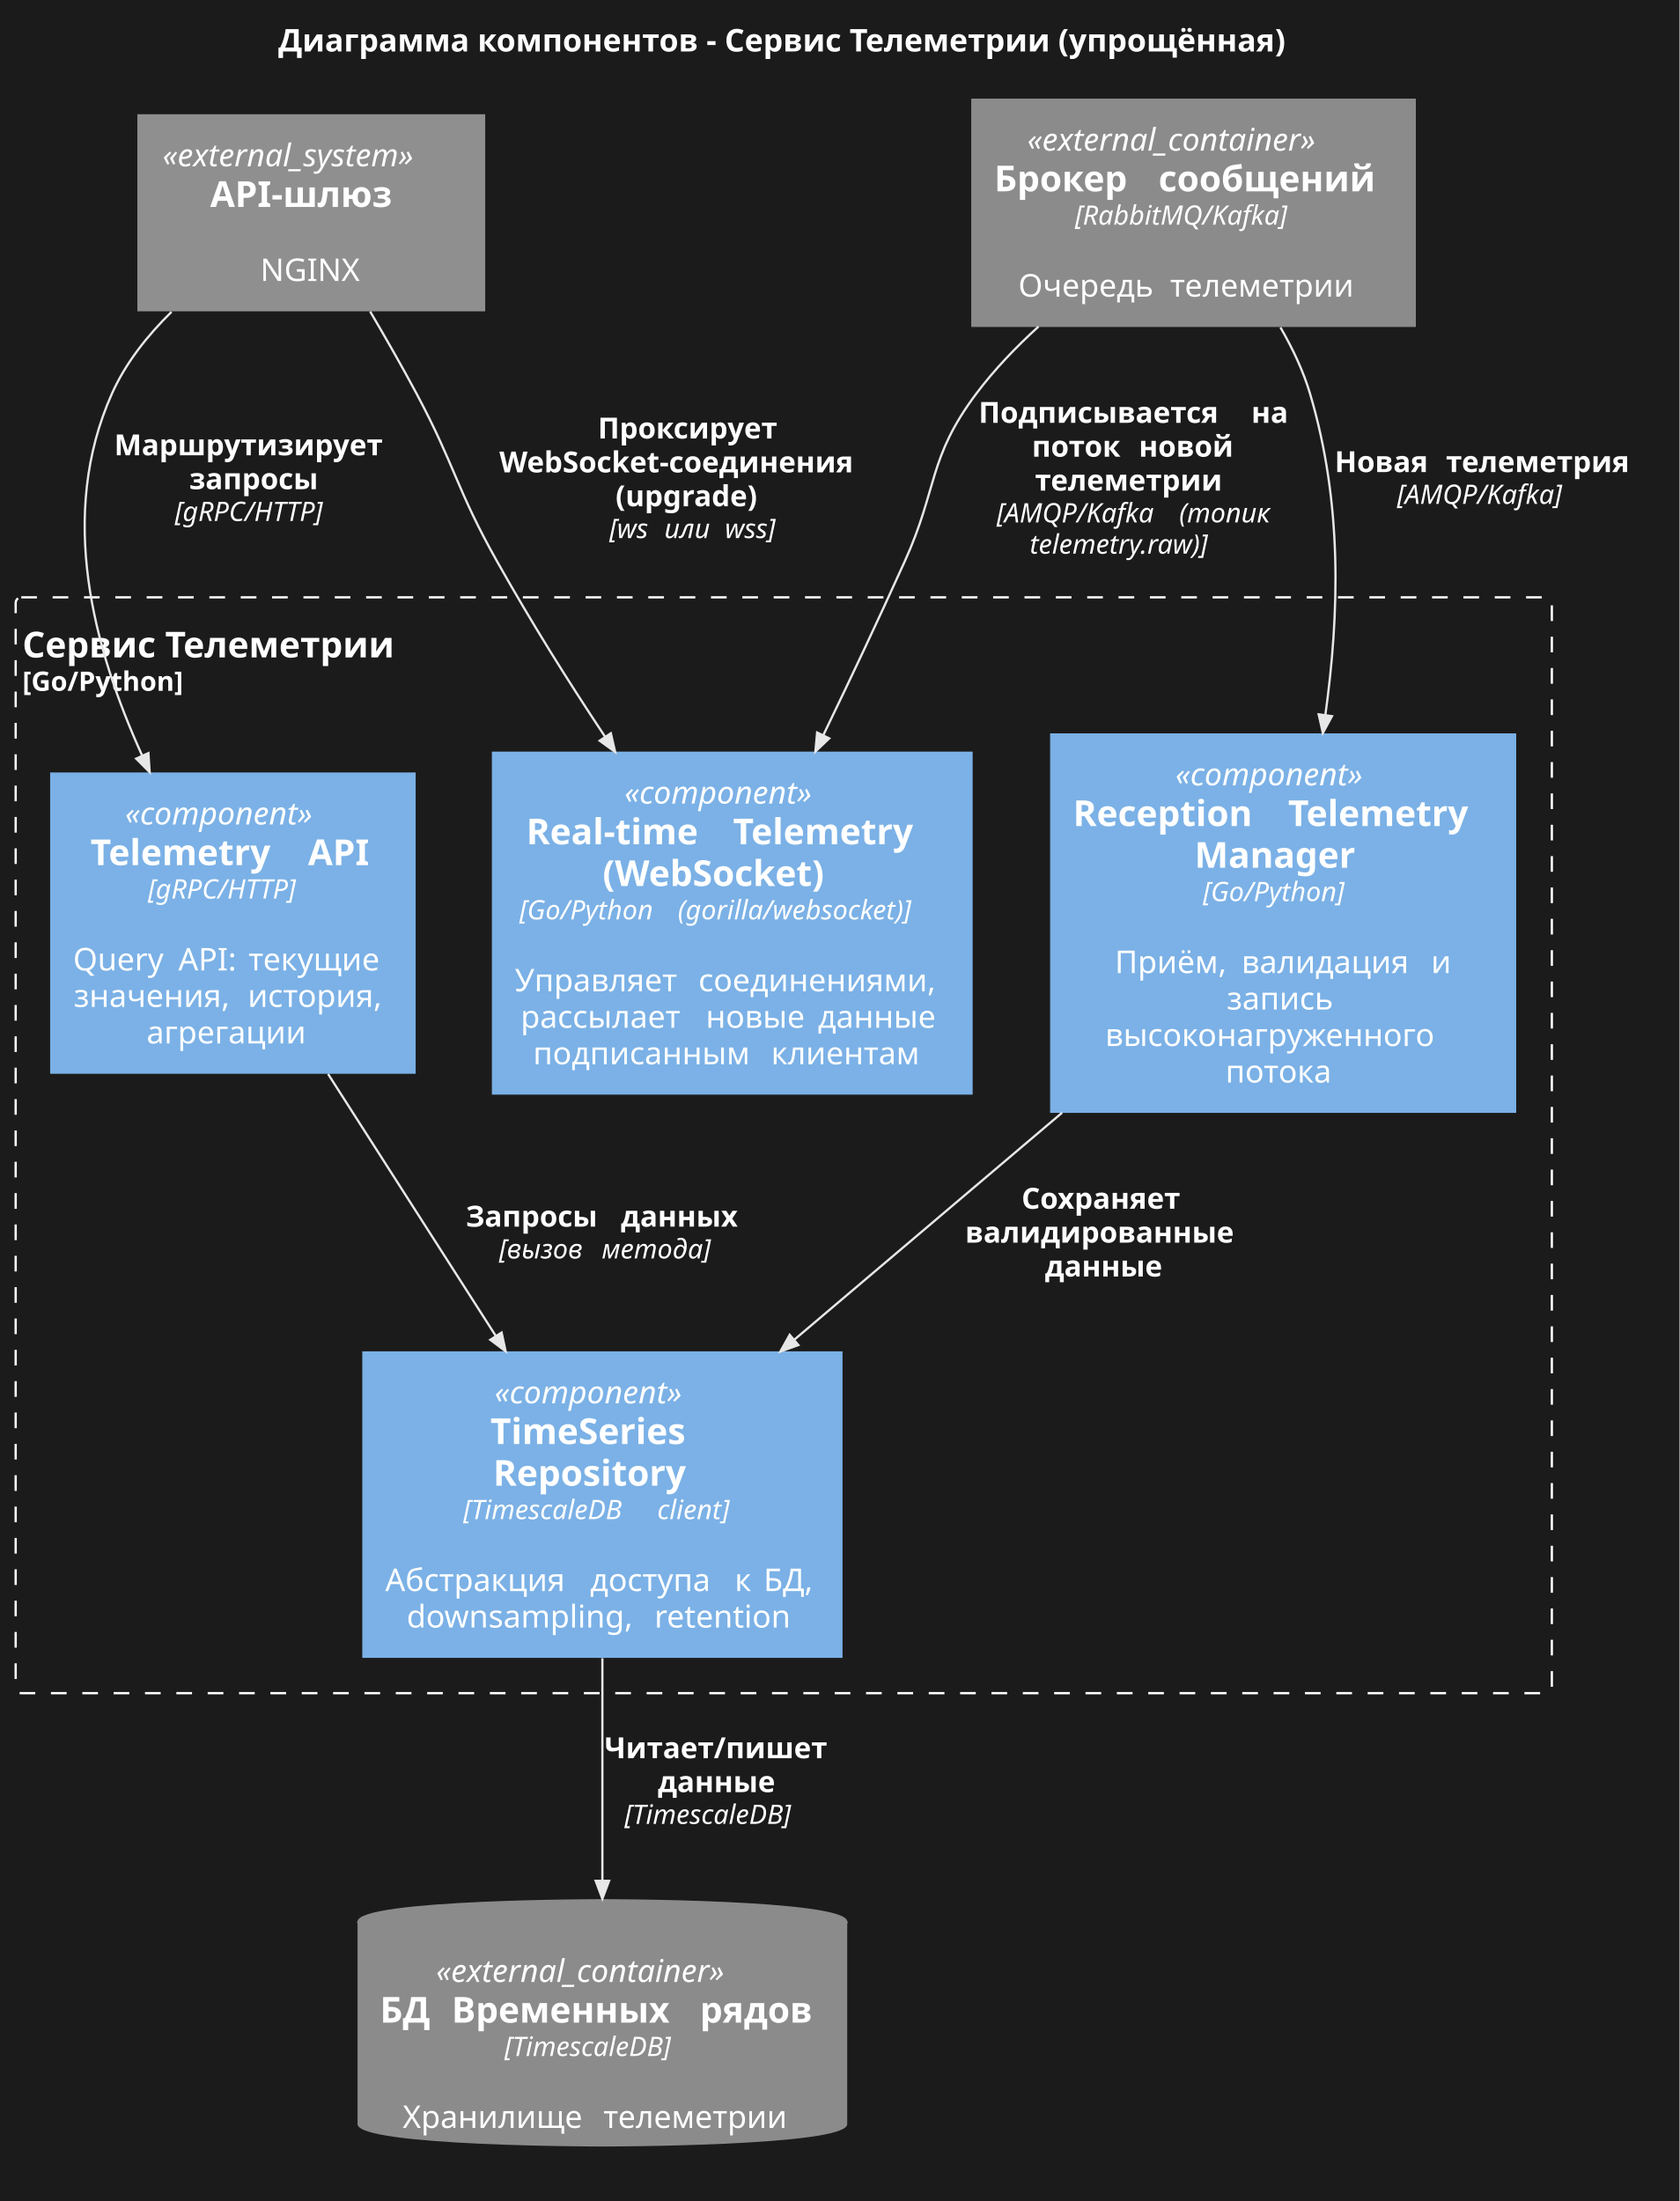
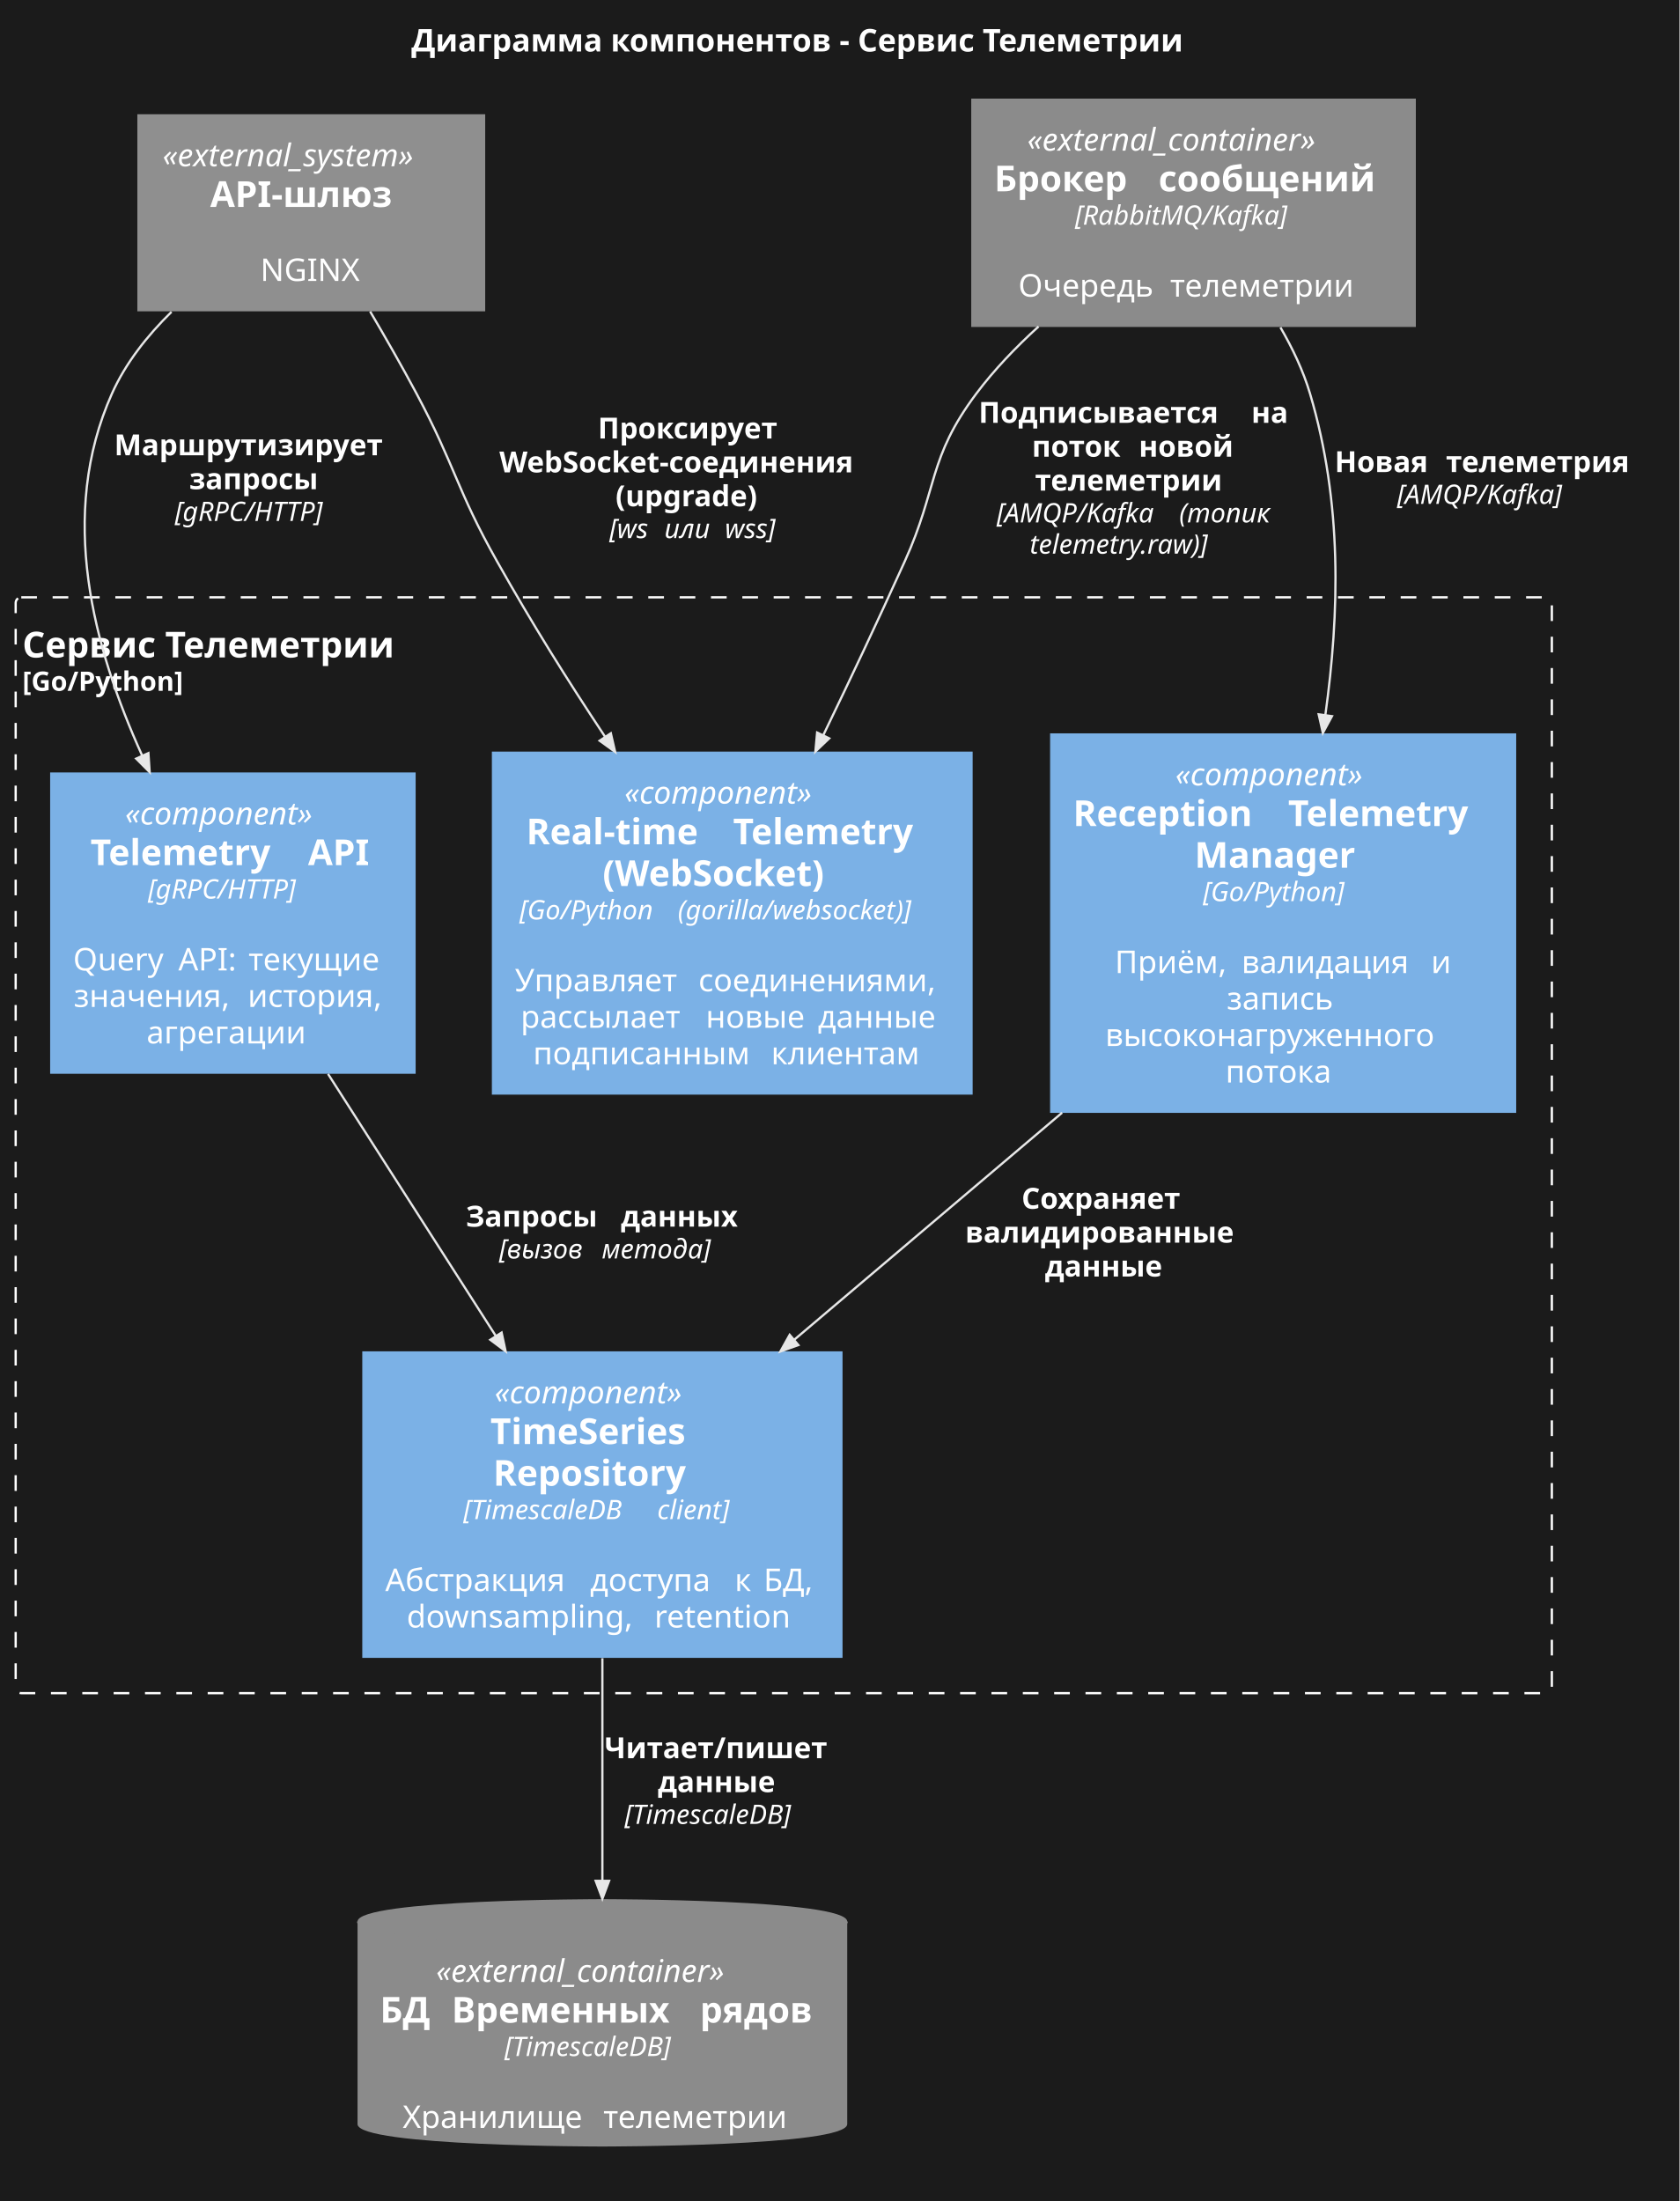
<svg xmlns="http://www.w3.org/2000/svg" contentstyletype="text/css" data-diagram-type="DESCRIPTION" height="983px" preserveAspectRatio="xMidYMid meet" style="width: 750px; height: 983px; background: rgb(27, 27, 27); overflow: hidden; user-select: none; touch-action: none; cursor: move;" version="1.1" viewBox="0 0 750 983" width="750px" zoomAndPan="magnify" class="diagram">
  <defs />
  <g style="user-select: none; touch-action: none; transform-origin: 0px 0px; transition: none; transform: scale(1) translate(0px, 0px);">
    <rect fill="#1B1B1B" height="983" style="stroke:none;stroke-width:1;" width="750" x="0" y="0" />
    <g class="title" data-source-line="1">
-       <text fill="#FFFFFF" font-family="sans-serif" font-size="14" font-weight="700" lengthAdjust="spacing" textLength="494.546" x="124.283" y="22.995">Диаграмма компонентов - Сервис Телеметрии (упрощённая)</text>
+       <text fill="#FFFFFF" font-family="sans-serif" font-size="14" font-weight="700" lengthAdjust="spacing" textLength="375.683" x="183.715" y="22.995">Диаграмма компонентов - Сервис Телеметрии</text>
    </g>
    <g class="cluster" data-qualified-name="telemetryService" data-source-line="1666" id="ent0005">
      <rect fill="none" height="489.41" rx="2.5" ry="2.5" style="stroke:#FFFFFF;stroke-width:1;stroke-dasharray:7,7;" width="686" x="7" y="266.777" />
      <text fill="#FFFFFF" font-family="sans-serif" font-size="0" font-style="italic" lengthAdjust="spacing" textLength="0" x="350" y="268.777">«boundary»</text>
      <text fill="#FFFFFF" font-family="sans-serif" font-size="16" font-weight="700" lengthAdjust="spacing" textLength="181.852" x="10" y="293.628">Сервис Телеметрии</text>
      <text fill="#FFFFFF" font-family="sans-serif" font-size="12" font-weight="700" lengthAdjust="spacing" textLength="81.129" x="10" y="308.541">[Go/Python]</text>
    </g>
    <g class="entity" data-qualified-name="telemetryService.telemetryApi" data-source-line="83" id="ent0006">
      <rect fill="#7BB1E6" height="134.078" style="stroke:#7BB1E6;stroke-width:0.5;" width="162.721" x="22.64" y="345.237" />
      <text fill="#FFFFFF" font-family="sans-serif" font-size="14" font-style="italic" lengthAdjust="spacing" textLength="96.332" x="55.834" y="368.232">«component»</text>
      <text fill="#FFFFFF" font-family="sans-serif" font-size="16" font-weight="700" lengthAdjust="spacing" textLength="91.594" x="40.387" y="386.385">Telemetry</text>
      <text fill="#FFFFFF" font-family="sans-serif" font-size="16" font-weight="700" lengthAdjust="spacing" textLength="5.57" x="131.981" y="386.385"> </text>
      <text fill="#FFFFFF" font-family="sans-serif" font-size="16" font-weight="700" lengthAdjust="spacing" textLength="30.062" x="137.551" y="386.385">API</text>
      <text fill="#FFFFFF" font-family="sans-serif" font-size="12" font-style="italic" lengthAdjust="spacing" textLength="75.897" x="66.052" y="401.297">[gRPC/HTTP]</text>
      <text fill="#FFFFFF" font-family="sans-serif" font-size="14" lengthAdjust="spacing" textLength="4.45" x="101.775" y="417.123"> </text>
      <text fill="#FFFFFF" font-family="sans-serif" font-size="14" lengthAdjust="spacing" textLength="42.547" x="32.64" y="433.42">Query</text>
      <text fill="#FFFFFF" font-family="sans-serif" font-size="14" lengthAdjust="spacing" textLength="4.45" x="75.187" y="433.42"> </text>
      <text fill="#FFFFFF" font-family="sans-serif" font-size="14" lengthAdjust="spacing" textLength="26.865" x="79.637" y="433.42">API:</text>
      <text fill="#FFFFFF" font-family="sans-serif" font-size="14" lengthAdjust="spacing" textLength="4.45" x="106.502" y="433.42"> </text>
      <text fill="#FFFFFF" font-family="sans-serif" font-size="14" lengthAdjust="spacing" textLength="64.408" x="110.953" y="433.42">текущие</text>
      <text fill="#FFFFFF" font-family="sans-serif" font-size="14" lengthAdjust="spacing" textLength="73.186" x="32.995" y="449.716">значения,</text>
      <text fill="#FFFFFF" font-family="sans-serif" font-size="14" lengthAdjust="spacing" textLength="4.45" x="106.181" y="449.716"> </text>
      <text fill="#FFFFFF" font-family="sans-serif" font-size="14" lengthAdjust="spacing" textLength="64.374" x="110.631" y="449.716">история,</text>
      <text fill="#FFFFFF" font-family="sans-serif" font-size="14" lengthAdjust="spacing" textLength="77.096" x="65.453" y="466.013">агрегации</text>
    </g>
    <g class="entity" data-qualified-name="telemetryService.ReceptionTelemetryManager" data-source-line="83" id="ent0007">
      <rect fill="#7BB1E6" height="169" style="stroke:#7BB1E6;stroke-width:0.5;" width="207.641" x="469.18" y="327.777" />
      <text fill="#FFFFFF" font-family="sans-serif" font-size="14" font-style="italic" lengthAdjust="spacing" textLength="96.332" x="524.834" y="350.772">«component»</text>
      <text fill="#FFFFFF" font-family="sans-serif" font-size="16" font-weight="700" lengthAdjust="spacing" textLength="90.477" x="479.18" y="368.925">Reception</text>
      <text fill="#FFFFFF" font-family="sans-serif" font-size="16" font-weight="700" lengthAdjust="spacing" textLength="5.57" x="569.657" y="368.925"> </text>
      <text fill="#FFFFFF" font-family="sans-serif" font-size="16" font-weight="700" lengthAdjust="spacing" textLength="91.594" x="575.227" y="368.925">Telemetry</text>
      <text fill="#FFFFFF" font-family="sans-serif" font-size="16" font-weight="700" lengthAdjust="spacing" textLength="79.102" x="533.449" y="387.55">Manager</text>
      <text fill="#FFFFFF" font-family="sans-serif" font-size="12" font-style="italic" lengthAdjust="spacing" textLength="71.643" x="537.179" y="402.462">[Go/Python]</text>
      <text fill="#FFFFFF" font-family="sans-serif" font-size="14" lengthAdjust="spacing" textLength="4.45" x="570.775" y="418.288"> </text>
      <text fill="#FFFFFF" font-family="sans-serif" font-size="14" lengthAdjust="spacing" textLength="52.138" x="497.839" y="434.584">Приём,</text>
      <text fill="#FFFFFF" font-family="sans-serif" font-size="14" lengthAdjust="spacing" textLength="4.45" x="549.977" y="434.584"> </text>
      <text fill="#FFFFFF" font-family="sans-serif" font-size="14" lengthAdjust="spacing" textLength="80.186" x="554.427" y="434.584">валидация</text>
      <text fill="#FFFFFF" font-family="sans-serif" font-size="14" lengthAdjust="spacing" textLength="4.45" x="634.613" y="434.584"> </text>
      <text fill="#FFFFFF" font-family="sans-serif" font-size="14" lengthAdjust="spacing" textLength="9.099" x="639.063" y="434.584">и</text>
      <text fill="#FFFFFF" font-family="sans-serif" font-size="14" lengthAdjust="spacing" textLength="50.224" x="547.889" y="450.881">запись</text>
      <text fill="#FFFFFF" font-family="sans-serif" font-size="14" lengthAdjust="spacing" textLength="158.867" x="493.567" y="467.178">высоконагруженного</text>
      <text fill="#FFFFFF" font-family="sans-serif" font-size="14" lengthAdjust="spacing" textLength="51.475" x="547.263" y="483.475">потока</text>
    </g>
    <g class="entity" data-qualified-name="telemetryService.wsTelemetry" data-source-line="83" id="ent0008">
      <rect fill="#7BB1E6" height="152.703" style="stroke:#7BB1E6;stroke-width:0.5;" width="214.195" x="219.9" y="335.927" />
      <text fill="#FFFFFF" font-family="sans-serif" font-size="14" font-style="italic" lengthAdjust="spacing" textLength="96.332" x="278.832" y="358.922">«component»</text>
      <text fill="#FFFFFF" font-family="sans-serif" font-size="16" font-weight="700" lengthAdjust="spacing" textLength="86.75" x="235.041" y="377.075">Real-time</text>
      <text fill="#FFFFFF" font-family="sans-serif" font-size="16" font-weight="700" lengthAdjust="spacing" textLength="5.57" x="321.791" y="377.075"> </text>
      <text fill="#FFFFFF" font-family="sans-serif" font-size="16" font-weight="700" lengthAdjust="spacing" textLength="91.594" x="327.361" y="377.075">Telemetry</text>
      <text fill="#FFFFFF" font-family="sans-serif" font-size="16" font-weight="700" lengthAdjust="spacing" textLength="115.719" x="269.138" y="395.7">(WebSocket)</text>
      <text fill="#FFFFFF" font-family="sans-serif" font-size="12" font-style="italic" lengthAdjust="spacing" textLength="66.961" x="231.921" y="410.612">[Go/Python</text>
      <text fill="#FFFFFF" font-family="sans-serif" font-size="12" font-style="italic" lengthAdjust="spacing" textLength="3.814" x="298.881" y="410.612"> </text>
      <text fill="#FFFFFF" font-family="sans-serif" font-size="12" font-style="italic" lengthAdjust="spacing" textLength="119.379" x="302.696" y="410.612">(gorilla/websocket)]</text>
      <text fill="#FFFFFF" font-family="sans-serif" font-size="14" lengthAdjust="spacing" textLength="4.45" x="324.773" y="426.438"> </text>
      <text fill="#FFFFFF" font-family="sans-serif" font-size="14" lengthAdjust="spacing" textLength="77.54" x="229.9" y="442.735">Управляет</text>
      <text fill="#FFFFFF" font-family="sans-serif" font-size="14" lengthAdjust="spacing" textLength="4.45" x="307.44" y="442.735"> </text>
      <text fill="#FFFFFF" font-family="sans-serif" font-size="14" lengthAdjust="spacing" textLength="112.205" x="311.89" y="442.735">соединениями,</text>
      <text fill="#FFFFFF" font-family="sans-serif" font-size="14" lengthAdjust="spacing" textLength="78.21" x="232.508" y="459.031">рассылает</text>
      <text fill="#FFFFFF" font-family="sans-serif" font-size="14" lengthAdjust="spacing" textLength="4.45" x="310.718" y="459.031"> </text>
      <text fill="#FFFFFF" font-family="sans-serif" font-size="14" lengthAdjust="spacing" textLength="45.637" x="315.168" y="459.031">новые</text>
      <text fill="#FFFFFF" font-family="sans-serif" font-size="14" lengthAdjust="spacing" textLength="4.45" x="360.805" y="459.031"> </text>
      <text fill="#FFFFFF" font-family="sans-serif" font-size="14" lengthAdjust="spacing" textLength="56.232" x="365.255" y="459.031">данные</text>
      <text fill="#FFFFFF" font-family="sans-serif" font-size="14" lengthAdjust="spacing" textLength="101.849" x="238.065" y="475.328">подписанным</text>
      <text fill="#FFFFFF" font-family="sans-serif" font-size="14" lengthAdjust="spacing" textLength="4.45" x="339.914" y="475.328"> </text>
      <text fill="#FFFFFF" font-family="sans-serif" font-size="14" lengthAdjust="spacing" textLength="71.565" x="344.364" y="475.328">клиентам</text>
    </g>
    <g class="entity" data-qualified-name="telemetryService.timeSeriesRepo" data-source-line="83" id="ent0009">
      <rect fill="#7BB1E6" height="136.406" style="stroke:#7BB1E6;stroke-width:0.5;" width="213.949" x="162.03" y="603.777" />
      <text fill="#FFFFFF" font-family="sans-serif" font-size="14" font-style="italic" lengthAdjust="spacing" textLength="96.332" x="220.839" y="626.772">«component»</text>
      <text fill="#FFFFFF" font-family="sans-serif" font-size="16" font-weight="700" lengthAdjust="spacing" textLength="100.047" x="218.981" y="644.925">TimeSeries</text>
      <text fill="#FFFFFF" font-family="sans-serif" font-size="16" font-weight="700" lengthAdjust="spacing" textLength="97.586" x="220.212" y="663.55">Repository</text>
      <text fill="#FFFFFF" font-family="sans-serif" font-size="12" font-style="italic" lengthAdjust="spacing" textLength="82.811" x="206.872" y="678.462">[TimescaleDB</text>
      <text fill="#FFFFFF" font-family="sans-serif" font-size="12" font-style="italic" lengthAdjust="spacing" textLength="3.814" x="289.682" y="678.462"> </text>
      <text fill="#FFFFFF" font-family="sans-serif" font-size="12" font-style="italic" lengthAdjust="spacing" textLength="37.641" x="293.497" y="678.462">client]</text>
      <text fill="#FFFFFF" font-family="sans-serif" font-size="14" lengthAdjust="spacing" textLength="4.45" x="266.779" y="694.288"> </text>
      <text fill="#FFFFFF" font-family="sans-serif" font-size="14" lengthAdjust="spacing" textLength="87.035" x="172.03" y="710.585">Абстракция</text>
      <text fill="#FFFFFF" font-family="sans-serif" font-size="14" lengthAdjust="spacing" textLength="4.45" x="259.065" y="710.585"> </text>
      <text fill="#FFFFFF" font-family="sans-serif" font-size="14" lengthAdjust="spacing" textLength="60.115" x="263.515" y="710.585">доступа</text>
      <text fill="#FFFFFF" font-family="sans-serif" font-size="14" lengthAdjust="spacing" textLength="4.45" x="323.631" y="710.585"> </text>
      <text fill="#FFFFFF" font-family="sans-serif" font-size="14" lengthAdjust="spacing" textLength="8.456" x="328.081" y="710.585">к</text>
      <text fill="#FFFFFF" font-family="sans-serif" font-size="14" lengthAdjust="spacing" textLength="4.45" x="336.537" y="710.585"> </text>
      <text fill="#FFFFFF" font-family="sans-serif" font-size="14" lengthAdjust="spacing" textLength="24.992" x="340.987" y="710.585">БД,</text>
      <text fill="#FFFFFF" font-family="sans-serif" font-size="14" lengthAdjust="spacing" textLength="106.162" x="181.617" y="726.881">downsampling,</text>
      <text fill="#FFFFFF" font-family="sans-serif" font-size="14" lengthAdjust="spacing" textLength="4.45" x="287.779" y="726.881"> </text>
      <text fill="#FFFFFF" font-family="sans-serif" font-size="14" lengthAdjust="spacing" textLength="64.162" x="292.23" y="726.881">retention</text>
    </g>
    <g class="entity" data-qualified-name="apiGateway" data-source-line="413" id="ent0002">
      <rect fill="#8F8F8F" height="87.516" style="stroke:#8F8F8F;stroke-width:0.5;" width="154.843" x="61.58" y="51.277" />
      <text fill="#FFFFFF" font-family="sans-serif" font-size="14" font-style="italic" lengthAdjust="spacing" textLength="132.843" x="72.58" y="74.272">«external_system»</text>
      <text fill="#FFFFFF" font-family="sans-serif" font-size="16" font-weight="700" lengthAdjust="spacing" textLength="90.266" x="93.869" y="92.425">API-шлюз</text>
      <text fill="#FFFFFF" font-family="sans-serif" font-size="14" lengthAdjust="spacing" textLength="4.45" x="136.776" y="109.194"> </text>
      <text fill="#FFFFFF" font-family="sans-serif" font-size="14" lengthAdjust="spacing" textLength="45.514" x="116.245" y="125.491">NGINX</text>
    </g>
    <g class="entity" data-qualified-name="dbTs" data-source-line="92" id="ent0003">
      <path d="M159.66,858.187 C159.66,848.187 269,848.187 269,848.187 C269,848.187 378.34,848.187 378.34,858.187 L378.34,948.671 C378.34,958.671 269,958.671 269,958.671 C269,958.671 159.66,958.671 159.66,948.671 L159.66,858.187" fill="#8B8B8B" />
      <path d="M159.66,858.187 C159.66,868.187 269,868.187 269,868.187 C269,868.187 378.34,868.187 378.34,858.187" fill="none" style="stroke:#8B8B8B;stroke-width:0.5;" />
      <text fill="#FFFFFF" font-family="sans-serif" font-size="14" font-style="italic" lengthAdjust="spacing" textLength="148.565" x="194.717" y="885.182">«external_container»</text>
      <text fill="#FFFFFF" font-family="sans-serif" font-size="16" font-weight="700" lengthAdjust="spacing" textLength="26.445" x="169.66" y="903.335">БД</text>
      <text fill="#FFFFFF" font-family="sans-serif" font-size="16" font-weight="700" lengthAdjust="spacing" textLength="5.57" x="196.105" y="903.335"> </text>
      <text fill="#FFFFFF" font-family="sans-serif" font-size="16" font-weight="700" lengthAdjust="spacing" textLength="105.328" x="201.676" y="903.335">Временных</text>
      <text fill="#FFFFFF" font-family="sans-serif" font-size="16" font-weight="700" lengthAdjust="spacing" textLength="5.57" x="307.004" y="903.335"> </text>
      <text fill="#FFFFFF" font-family="sans-serif" font-size="16" font-weight="700" lengthAdjust="spacing" textLength="55.766" x="312.574" y="903.335">рядов</text>
      <text fill="#FFFFFF" font-family="sans-serif" font-size="12" font-style="italic" lengthAdjust="spacing" textLength="87.492" x="225.254" y="918.247">[TimescaleDB]</text>
      <text fill="#FFFFFF" font-family="sans-serif" font-size="14" lengthAdjust="spacing" textLength="4.45" x="266.775" y="934.073"> </text>
      <text fill="#FFFFFF" font-family="sans-serif" font-size="14" lengthAdjust="spacing" textLength="85.155" x="179.825" y="950.37">Хранилище</text>
      <text fill="#FFFFFF" font-family="sans-serif" font-size="14" lengthAdjust="spacing" textLength="4.45" x="264.98" y="950.37"> </text>
      <text fill="#FFFFFF" font-family="sans-serif" font-size="14" lengthAdjust="spacing" textLength="88.744" x="269.43" y="950.37">телеметрии</text>
    </g>
    <g class="entity" data-qualified-name="messageBroker" data-source-line="88" id="ent0004">
      <rect fill="#8B8B8B" height="101.484" style="stroke:#8B8B8B;stroke-width:0.5;" width="198.031" x="433.98" y="44.297" />
      <text fill="#FFFFFF" font-family="sans-serif" font-size="14" font-style="italic" lengthAdjust="spacing" textLength="148.565" x="458.713" y="67.292">«external_container»</text>
      <text fill="#FFFFFF" font-family="sans-serif" font-size="16" font-weight="700" lengthAdjust="spacing" textLength="67.805" x="443.98" y="85.445">Брокер</text>
      <text fill="#FFFFFF" font-family="sans-serif" font-size="16" font-weight="700" lengthAdjust="spacing" textLength="5.57" x="511.785" y="85.445"> </text>
      <text fill="#FFFFFF" font-family="sans-serif" font-size="16" font-weight="700" lengthAdjust="spacing" textLength="104.656" x="517.355" y="85.445">сообщений</text>
      <text fill="#FFFFFF" font-family="sans-serif" font-size="12" font-style="italic" lengthAdjust="spacing" textLength="105.92" x="480.036" y="100.357">[RabbitMQ/Kafka]</text>
      <text fill="#FFFFFF" font-family="sans-serif" font-size="14" lengthAdjust="spacing" textLength="4.45" x="530.77" y="116.183"> </text>
      <text fill="#FFFFFF" font-family="sans-serif" font-size="14" lengthAdjust="spacing" textLength="63.335" x="454.731" y="132.48">Очередь</text>
      <text fill="#FFFFFF" font-family="sans-serif" font-size="14" lengthAdjust="spacing" textLength="4.45" x="518.066" y="132.48"> </text>
      <text fill="#FFFFFF" font-family="sans-serif" font-size="14" lengthAdjust="spacing" textLength="88.744" x="522.516" y="132.48">телеметрии</text>
    </g>
    <g class="link" data-entity-1="ent0002" data-entity-2="ent0006" data-link-type="dependency" data-source-line="1779" id="lnk10">
      <path d="M76.6,139.267 C65.8,149.867 56.09,162.137 50,175.777 C25.75,230.067 41.61,289.149 63.54,337.579" fill="none" id="apiGateway-to-telemetryApi" style="stroke:#E7E7E7;stroke-width:1;" />
      <polygon fill="#E7E7E7" points="66.84,344.867,66.273,336.342,60.807,338.817,66.84,344.867" style="stroke:#E7E7E7;stroke-width:1;" />
      <text fill="#FFFFFF" font-family="sans-serif" font-size="13" font-weight="700" lengthAdjust="spacing" textLength="130.038" x="51" y="203.344">Маршрутизирует</text>
      <text fill="#FFFFFF" font-family="sans-serif" font-size="13" font-weight="700" lengthAdjust="spacing" textLength="63.007" x="84.516" y="218.477">запросы</text>
      <text fill="#FFFFFF" font-family="sans-serif" font-size="12" font-style="italic" lengthAdjust="spacing" textLength="75.897" x="78.071" y="232.681">[gRPC/HTTP]</text>
    </g>
    <g class="link" data-entity-1="ent0004" data-entity-2="ent0007" data-link-type="dependency" data-source-line="1779" id="lnk11">
      <path d="M571.79,146.207 C577.23,155.587 581.99,165.637 585,175.777 C599.52,224.637 598.179,273.743 591.839,319.443" fill="none" id="messageBroker-to-ReceptionTelemetryManager" style="stroke:#E7E7E7;stroke-width:1;" />
      <polygon fill="#E7E7E7" points="590.74,327.367,594.811,319.855,588.868,319.031,590.74,327.367" style="stroke:#E7E7E7;stroke-width:1;" />
      <text fill="#FFFFFF" font-family="sans-serif" font-size="13" font-weight="700" lengthAdjust="spacing" textLength="45.157" x="596" y="210.844">Новая</text>
      <text fill="#FFFFFF" font-family="sans-serif" font-size="13" font-weight="700" lengthAdjust="spacing" textLength="4.526" x="641.157" y="210.844"> </text>
      <text fill="#FFFFFF" font-family="sans-serif" font-size="13" font-weight="700" lengthAdjust="spacing" textLength="88.429" x="645.683" y="210.844">телеметрия</text>
      <text fill="#FFFFFF" font-family="sans-serif" font-size="12" font-style="italic" lengthAdjust="spacing" textLength="82.4" x="623.856" y="225.048">[AMQP/Kafka]</text>
    </g>
    <g class="link" data-entity-1="ent0009" data-entity-2="ent0003" data-link-type="dependency" data-source-line="1779" id="lnk12">
      <path d="M269,740.577 C269,774.817 269,807.827 269,840.007" fill="none" id="timeSeriesRepo-to-dbTs" style="stroke:#E7E7E7;stroke-width:1;" />
      <polygon fill="#E7E7E7" points="269,848.007,272,840.007,266,840.007,269,848.007" style="stroke:#E7E7E7;stroke-width:1;" />
      <text fill="#FFFFFF" font-family="sans-serif" font-size="13" font-weight="700" lengthAdjust="spacing" textLength="105.269" x="270" y="785.254">Читает/пишет</text>
      <text fill="#FFFFFF" font-family="sans-serif" font-size="13" font-weight="700" lengthAdjust="spacing" textLength="57.808" x="293.731" y="800.387">данные</text>
      <text fill="#FFFFFF" font-family="sans-serif" font-size="12" font-style="italic" lengthAdjust="spacing" textLength="87.492" x="278.889" y="814.591">[TimescaleDB]</text>
    </g>
    <g class="link" data-entity-1="ent0006" data-entity-2="ent0009" data-link-type="dependency" data-source-line="1779" id="lnk13">
      <path d="M146.49,479.637 C170.84,517.667 197.006,558.539 221.476,596.759" fill="none" id="telemetryApi-to-timeSeriesRepo" style="stroke:#E7E7E7;stroke-width:1;" />
      <polygon fill="#E7E7E7" points="225.79,603.497,224.003,595.142,218.95,598.377,225.79,603.497" style="stroke:#E7E7E7;stroke-width:1;" />
      <text fill="#FFFFFF" font-family="sans-serif" font-size="13" font-weight="700" lengthAdjust="spacing" textLength="64.689" x="208" y="547.844">Запросы</text>
      <text fill="#FFFFFF" font-family="sans-serif" font-size="13" font-weight="700" lengthAdjust="spacing" textLength="4.526" x="272.689" y="547.844"> </text>
      <text fill="#FFFFFF" font-family="sans-serif" font-size="13" font-weight="700" lengthAdjust="spacing" textLength="57.377" x="277.215" y="547.844">данных</text>
      <text fill="#FFFFFF" font-family="sans-serif" font-size="12" font-style="italic" lengthAdjust="spacing" textLength="42.023" x="222.827" y="562.048">[вызов</text>
      <text fill="#FFFFFF" font-family="sans-serif" font-size="12" font-style="italic" lengthAdjust="spacing" textLength="3.814" x="264.85" y="562.048"> </text>
      <text fill="#FFFFFF" font-family="sans-serif" font-size="12" font-style="italic" lengthAdjust="spacing" textLength="51.1" x="268.665" y="562.048">метода]</text>
    </g>
    <g class="link" data-entity-1="ent0002" data-entity-2="ent0008" data-link-type="dependency" data-source-line="1779" id="lnk14">
      <path d="M165.29,139.107 C172.23,150.887 179.57,163.727 186,175.777 C203.4,208.397 203.84,218.567 222,250.777 C238.03,279.197 252.748,302.72 270.278,329.15" fill="none" id="apiGateway-to-wsTelemetry" style="stroke:#E7E7E7;stroke-width:1;" />
      <polygon fill="#E7E7E7" points="274.7,335.817,272.778,327.492,267.778,330.808,274.7,335.817" style="stroke:#E7E7E7;stroke-width:1;" />
      <text fill="#FFFFFF" font-family="sans-serif" font-size="13" font-weight="700" lengthAdjust="spacing" textLength="88.886" x="266.973" y="195.844">Проксирует</text>
      <text fill="#FFFFFF" font-family="sans-serif" font-size="13" font-weight="700" lengthAdjust="spacing" textLength="176.833" x="223" y="210.977">WebSocket-соединения</text>
      <text fill="#FFFFFF" font-family="sans-serif" font-size="13" font-weight="700" lengthAdjust="spacing" textLength="73.055" x="274.889" y="226.109">(upgrade)</text>
      <text fill="#FFFFFF" font-family="sans-serif" font-size="12" font-style="italic" lengthAdjust="spacing" textLength="20.748" x="272.094" y="240.314">[ws</text>
      <text fill="#FFFFFF" font-family="sans-serif" font-size="12" font-style="italic" lengthAdjust="spacing" textLength="3.814" x="292.842" y="240.314"> </text>
      <text fill="#FFFFFF" font-family="sans-serif" font-size="12" font-style="italic" lengthAdjust="spacing" textLength="23.268" x="296.657" y="240.314">или</text>
      <text fill="#FFFFFF" font-family="sans-serif" font-size="12" font-style="italic" lengthAdjust="spacing" textLength="3.814" x="319.924" y="240.314"> </text>
      <text fill="#FFFFFF" font-family="sans-serif" font-size="12" font-style="italic" lengthAdjust="spacing" textLength="27" x="323.739" y="240.314">wss]</text>
    </g>
    <g class="link" data-entity-1="ent0007" data-entity-2="ent0009" data-link-type="dependency" data-source-line="1779" id="lnk15">
      <path d="M474.3,496.947 C433.56,531.487 393.072,565.804 354.582,598.434" fill="none" id="ReceptionTelemetryManager-to-timeSeriesRepo" style="stroke:#E7E7E7;stroke-width:1;" />
      <polygon fill="#E7E7E7" points="348.48,603.607,356.522,600.722,352.642,596.145,348.48,603.607" style="stroke:#E7E7E7;stroke-width:1;" />
      <text fill="#FFFFFF" font-family="sans-serif" font-size="13" font-weight="700" lengthAdjust="spacing" textLength="78.616" x="456.197" y="539.844">Сохраняет</text>
      <text fill="#FFFFFF" font-family="sans-serif" font-size="13" font-weight="700" lengthAdjust="spacing" textLength="129.01" x="431" y="554.977">валидированные</text>
      <text fill="#FFFFFF" font-family="sans-serif" font-size="13" font-weight="700" lengthAdjust="spacing" textLength="57.808" x="466.601" y="570.109">данные</text>
    </g>
    <g class="link" data-entity-1="ent0004" data-entity-2="ent0008" data-link-type="dependency" data-source-line="1779" id="lnk16">
      <path d="M463.78,145.827 C453.65,155.037 443.97,165.137 436,175.777 C414.27,204.777 418.95,217.767 404,250.777 C391.38,278.647 380.476,301.761 367.596,328.461" fill="none" id="messageBroker-to-wsTelemetry" style="stroke:#E7E7E7;stroke-width:1;" />
      <polygon fill="#E7E7E7" points="364.12,335.667,370.298,329.765,364.894,327.158,364.12,335.667" style="stroke:#E7E7E7;stroke-width:1;" />
      <text fill="#FFFFFF" font-family="sans-serif" font-size="13" font-weight="700" lengthAdjust="spacing" textLength="117.267" x="437" y="188.844">Подписывается</text>
      <text fill="#FFFFFF" font-family="sans-serif" font-size="13" font-weight="700" lengthAdjust="spacing" textLength="4.526" x="554.267" y="188.844"> </text>
      <text fill="#FFFFFF" font-family="sans-serif" font-size="13" font-weight="700" lengthAdjust="spacing" textLength="17.754" x="558.793" y="188.844">на</text>
      <text fill="#FFFFFF" font-family="sans-serif" font-size="13" font-weight="700" lengthAdjust="spacing" textLength="43.202" x="460.82" y="203.977">поток</text>
      <text fill="#FFFFFF" font-family="sans-serif" font-size="13" font-weight="700" lengthAdjust="spacing" textLength="4.526" x="504.022" y="203.977"> </text>
      <text fill="#FFFFFF" font-family="sans-serif" font-size="13" font-weight="700" lengthAdjust="spacing" textLength="44.18" x="508.548" y="203.977">новой</text>
      <text fill="#FFFFFF" font-family="sans-serif" font-size="13" font-weight="700" lengthAdjust="spacing" textLength="89.191" x="462.178" y="219.109">телеметрии</text>
      <text fill="#FFFFFF" font-family="sans-serif" font-size="12" font-style="italic" lengthAdjust="spacing" textLength="77.719" x="445.054" y="233.314">[AMQP/Kafka</text>
      <text fill="#FFFFFF" font-family="sans-serif" font-size="12" font-style="italic" lengthAdjust="spacing" textLength="3.814" x="522.773" y="233.314"> </text>
      <text fill="#FFFFFF" font-family="sans-serif" font-size="12" font-style="italic" lengthAdjust="spacing" textLength="41.906" x="526.587" y="233.314">(топик</text>
      <text fill="#FFFFFF" font-family="sans-serif" font-size="12" font-style="italic" lengthAdjust="spacing" textLength="93.897" x="459.825" y="247.283">telemetry.raw)]</text>
    </g>
  </g>
</svg>
